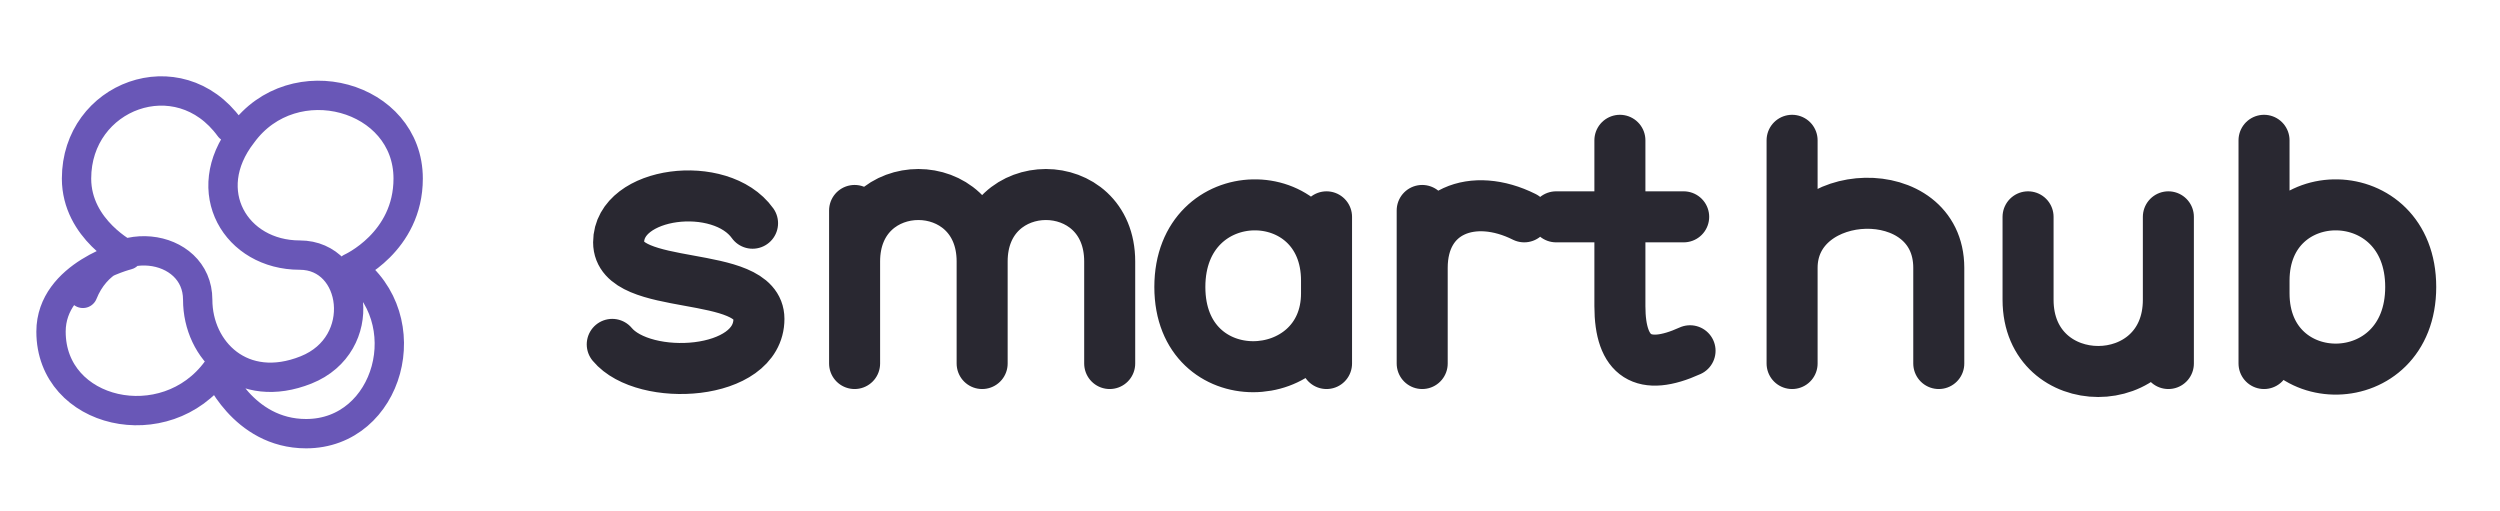
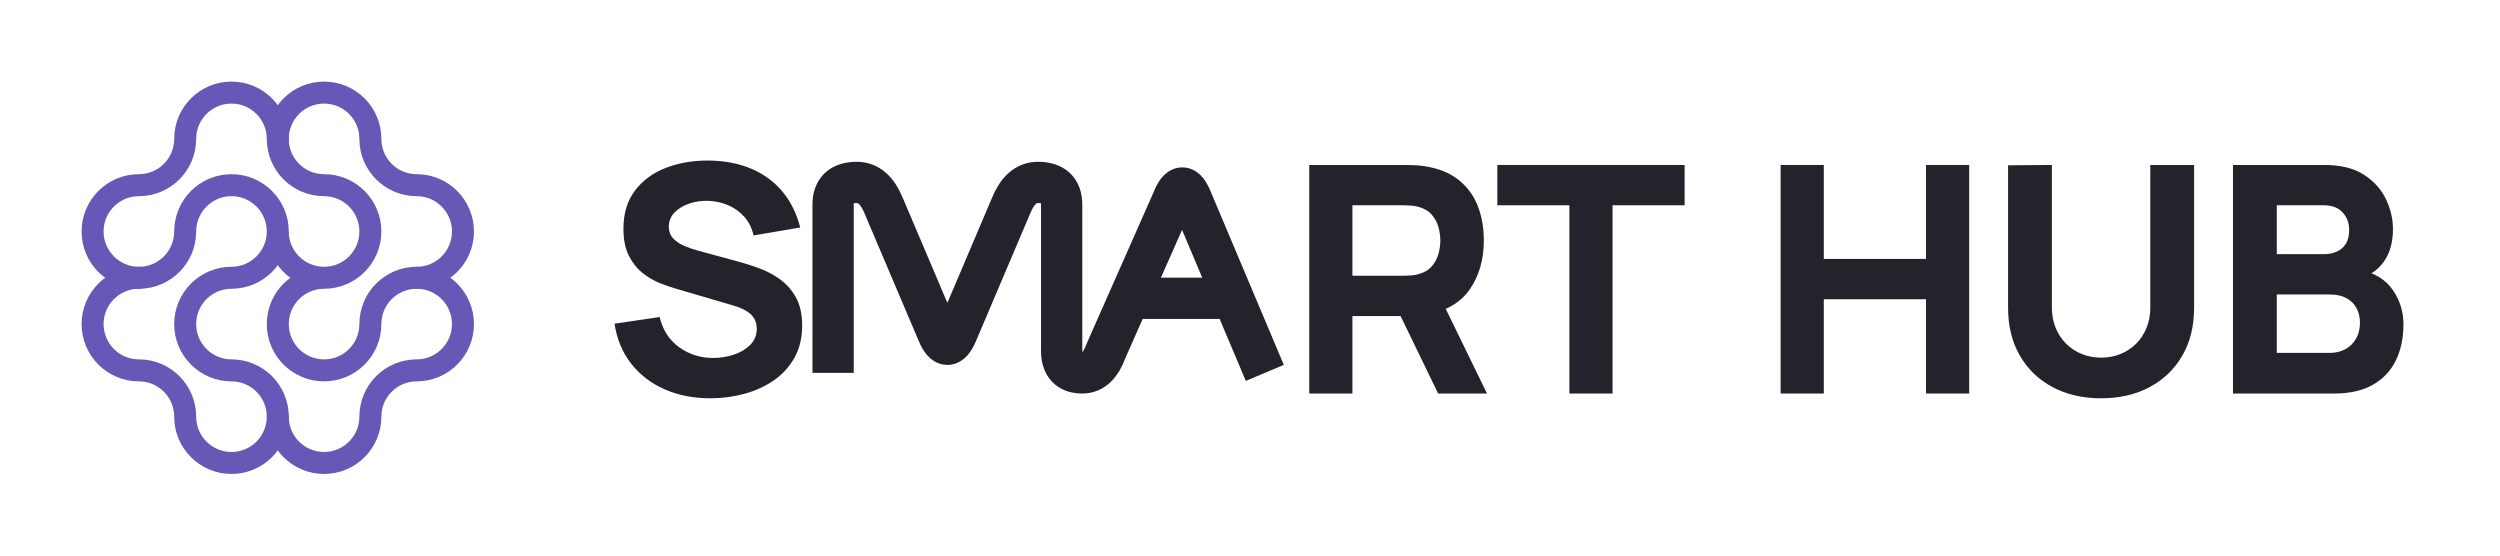
- <svg xmlns="http://www.w3.org/2000/svg" viewBox="0 0 392 80" role="img" aria-labelledby="title">
-   <g transform="translate(4 8)" fill="none" stroke="#6957b7" stroke-width="4.6" stroke-linecap="round" stroke-linejoin="round">
-     <path d="M32 12C24 1 8 7 8 20c0 8 8 12 8 12S4 35 4 44c0 13 18 17 26 6 0 0 4 10 14 10 13 0 18-18 7-26 0 0 9-4 9-14C60 7 42 2 34 13c-7 9-1 19 9 19 9 0 11 14 1 18-10 4-17-3-17-11 0-9-14-11-18-1" />
+ <svg xmlns="http://www.w3.org/2000/svg" width="1080" height="240" viewBox="0 0 540 120" role="img" aria-labelledby="title">
+   <g transform="translate(10 10) scale(1.25)" fill="none" stroke="#6957b7" stroke-width="3.8" stroke-linecap="round" stroke-linejoin="round">
+     <path d="M24 16C24 11.582 27.582 8 32 8S40 11.582 40 16C40 11.582 43.582 8 48 8S56 11.582 56 16C56 20.418 59.582 24 64 24S72 27.582 72 32S68.418 40 64 40C68.418 40 72 43.582 72 48S68.418 56 64 56C59.582 56 56 59.582 56 64S52.418 72 48 72S40 68.418 40 64C40 68.418 36.418 72 32 72S24 68.418 24 64C24 59.582 20.418 56 16 56S8 52.418 8 48S11.582 40 16 40C11.582 40 8 36.418 8 32S11.582 24 16 24S24 20.418 24 16Z" />
+     <path d="M40 16C40 20.418 43.582 24 48 24S56 27.582 56 32S52.418 40 48 40S40 36.418 40 32S36.418 24 32 24S24 27.582 24 32S20.418 40 16 40 M64 40C59.582 40 56 43.582 56 48S52.418 56 48 56S40 52.418 40 48S43.582 40 48 40 M40 64C40 59.582 36.418 56 32 56S24 52.418 24 48S27.582 40 32 40S40 36.418 40 32" />
  </g>
-   <g transform="translate(91 13)" fill="none" stroke="#292831" stroke-width="8" stroke-linecap="round" stroke-linejoin="round">
-     <path d="M27 22C22 15 6 17 6 25c0 8 22 4 22 12 0 9-18 10-23 4 M43 44V20 M43 28c0-14 20-14 20 0v16 M63 28c0-14 20-14 20 0v16 M117 21v23 M117 31c0-16-23-16-23 1s23 16 23 1 M132 44V20 M132 29c0-9 8-12 16-8 M163 9v26q0 12 11 7 M153 21h20 M190 44V9 M190 29c0-13 23-14 23 0v15 M227 21v13c0 15 22 15 22 0V21 M249 34v10 M264 9v35 M264 31c0-16 23-16 23 1s-23 17-23 1" />
+   <g color="#24232b" fill="currentColor" transform="translate(130 85) scale(0.0342827 -0.0342827)">
+     <path transform="translate(0 0)" d="M684 -30Q524 -30 395.5 26.5Q267 83 184.5 188.5Q102 294 80 440L364 482Q394 358 488.0 291.0Q582 224 702 224Q769 224 832.0 245.0Q895 266 935.5 307.0Q976 348 976 408Q976 430 969.5 450.5Q963 471 948.0 489.0Q933 507 905.5 523.0Q878 539 836 552L462 662Q420 674 364.5 696.0Q309 718 257.0 759.0Q205 800 170.5 867.5Q136 935 136 1038Q136 1183 209.0 1279.0Q282 1375 404.0 1422.0Q526 1469 674 1468Q823 1466 940.0 1417.0Q1057 1368 1136.0 1274.5Q1215 1181 1250 1046L956 996Q940 1066 897.0 1114.0Q854 1162 794.5 1187.0Q735 1212 670 1214Q606 1216 549.5 1196.5Q493 1177 457.5 1140.0Q422 1103 422 1052Q422 1005 451.0 975.5Q480 946 524.0 928.0Q568 910 614 898L864 830Q920 815 988.0 790.5Q1056 766 1118.5 722.5Q1181 679 1221.5 608.0Q1262 537 1262 428Q1262 312 1213.5 225.5Q1165 139 1083.0 82.5Q1001 26 897.5 -2.0Q794 -30 684 -30Z" />
+     <path transform="translate(1307 0)" d="M150 130V1190Q150 1330 300 1330Q410 1330 470 1180L810 380Q870 240 930 380L1270 1180Q1330 1330 1440 1330Q1590 1330 1590 1190V270Q1590 130 1720 130Q1820 130 1870 270L2290 1220Q2350 1370 2410 1220L2870 130 M2070 600H2630" fill="none" stroke="currentColor" stroke-width="260" stroke-linecap="butt" stroke-linejoin="round" />
+     <path transform="translate(4317 0)" d="M140 0V1440H748Q769 1440 804.5 1438.5Q840 1437 868 1432Q997 1412 1079.5 1347.0Q1162 1282 1201.0 1183.5Q1240 1085 1240 964Q1240 783 1150.0 654.5Q1060 526 868 496L748 488H412V0ZM952 0 668 586 948 640 1260 0ZM412 742H736Q757 742 782.0 744.0Q807 746 828 752Q883 767 913.0 802.5Q943 838 954.5 881.5Q966 925 966 964Q966 1003 954.5 1046.5Q943 1090 913.0 1125.5Q883 1161 828 1176Q807 1182 782.0 1184.0Q757 1186 736 1186H412Z" />
+     <path transform="translate(5622 0)" d="M474 0V1186H20V1440H1200V1186H746V0Z" />
+     <path transform="translate(7287 0)" d="M140 0V1440H412V848H1056V1440H1328V0H1056V594H412V0Z" />
+     <path transform="translate(8720 0)" d="M726 -30Q552 -30 420.0 40.5Q288 111 214.0 239.0Q140 367 140 540V1438L416 1440V542Q416 471 440.0 413.0Q464 355 506.5 313.0Q549 271 605.5 248.5Q662 226 726 226Q792 226 848.5 249.0Q905 272 947.0 314.0Q989 356 1012.5 414.0Q1036 472 1036 542V1440H1312V540Q1312 367 1238.0 239.0Q1164 111 1032.0 40.5Q900 -30 726 -30Z" />
+     <path transform="translate(10137 0)" d="M140 0V1440H716Q870 1440 965.0 1378.5Q1060 1317 1104.0 1224.0Q1148 1131 1148 1036Q1148 915 1093.5 835.0Q1039 755 944 728V778Q1079 750 1146.5 653.0Q1214 556 1214 436Q1214 307 1166.5 209.0Q1119 111 1022.0 55.5Q925 0 778 0ZM416 256H750Q805 256 848.0 279.5Q891 303 915.5 345.5Q940 388 940 446Q940 497 919.0 537.0Q898 577 855.5 600.5Q813 624 750 624H416ZM416 878H712Q758 878 794.0 894.0Q830 910 851.0 943.5Q872 977 872 1030Q872 1096 831.0 1141.0Q790 1186 712 1186H416Z" />
  </g>
</svg>
